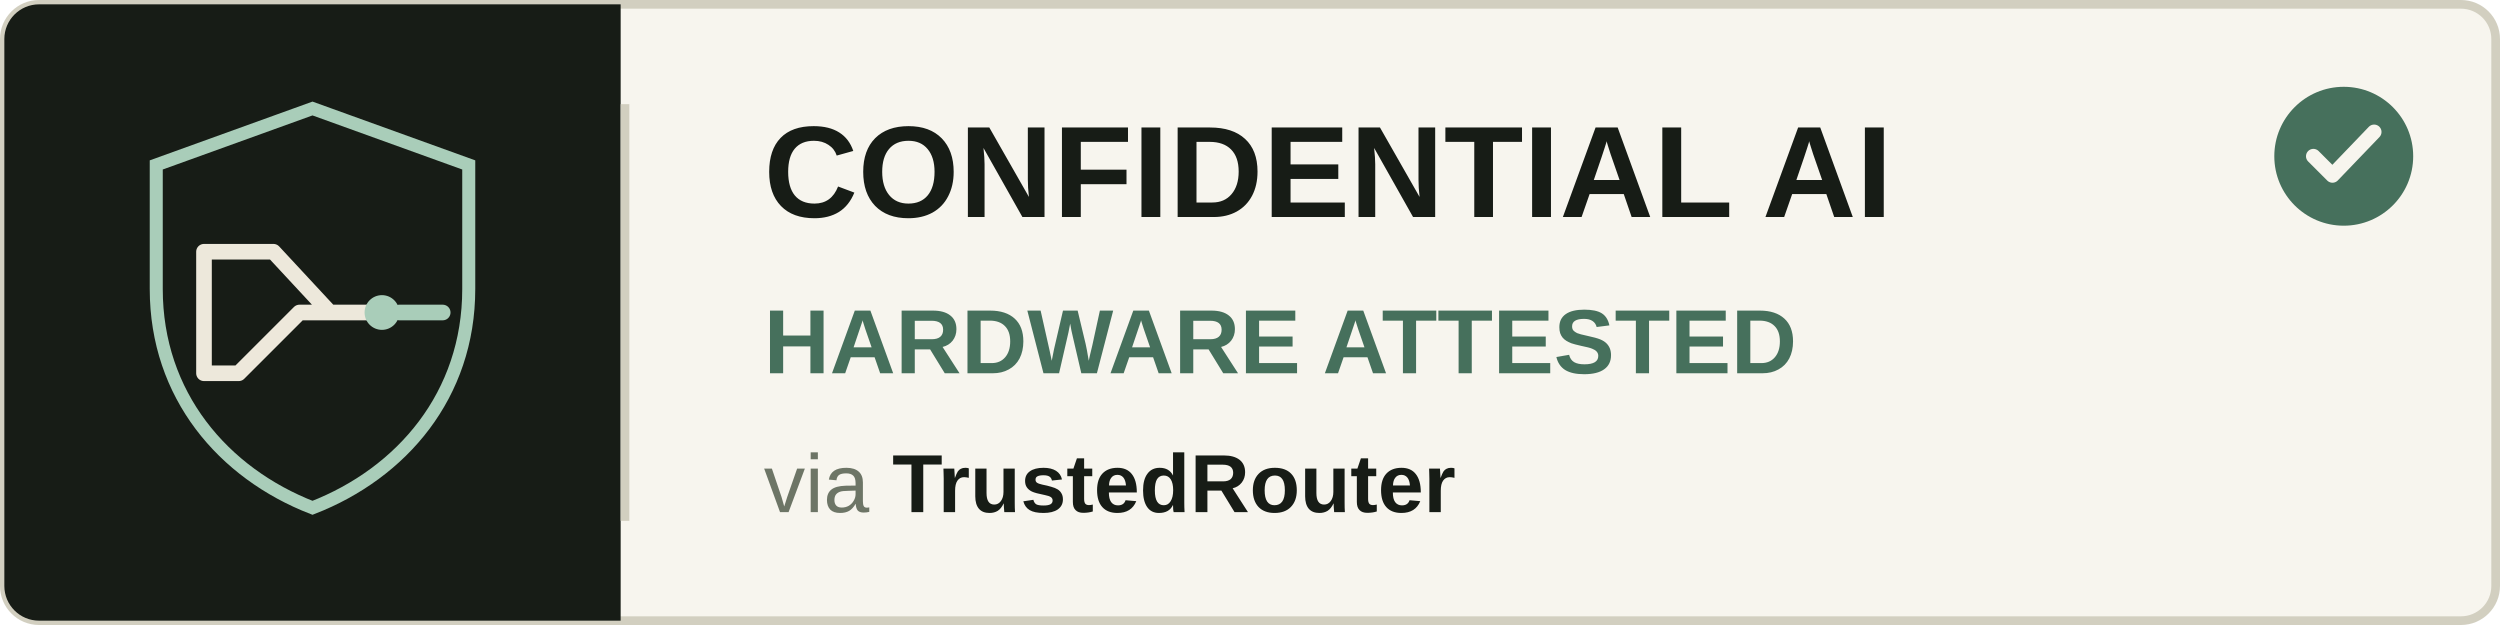
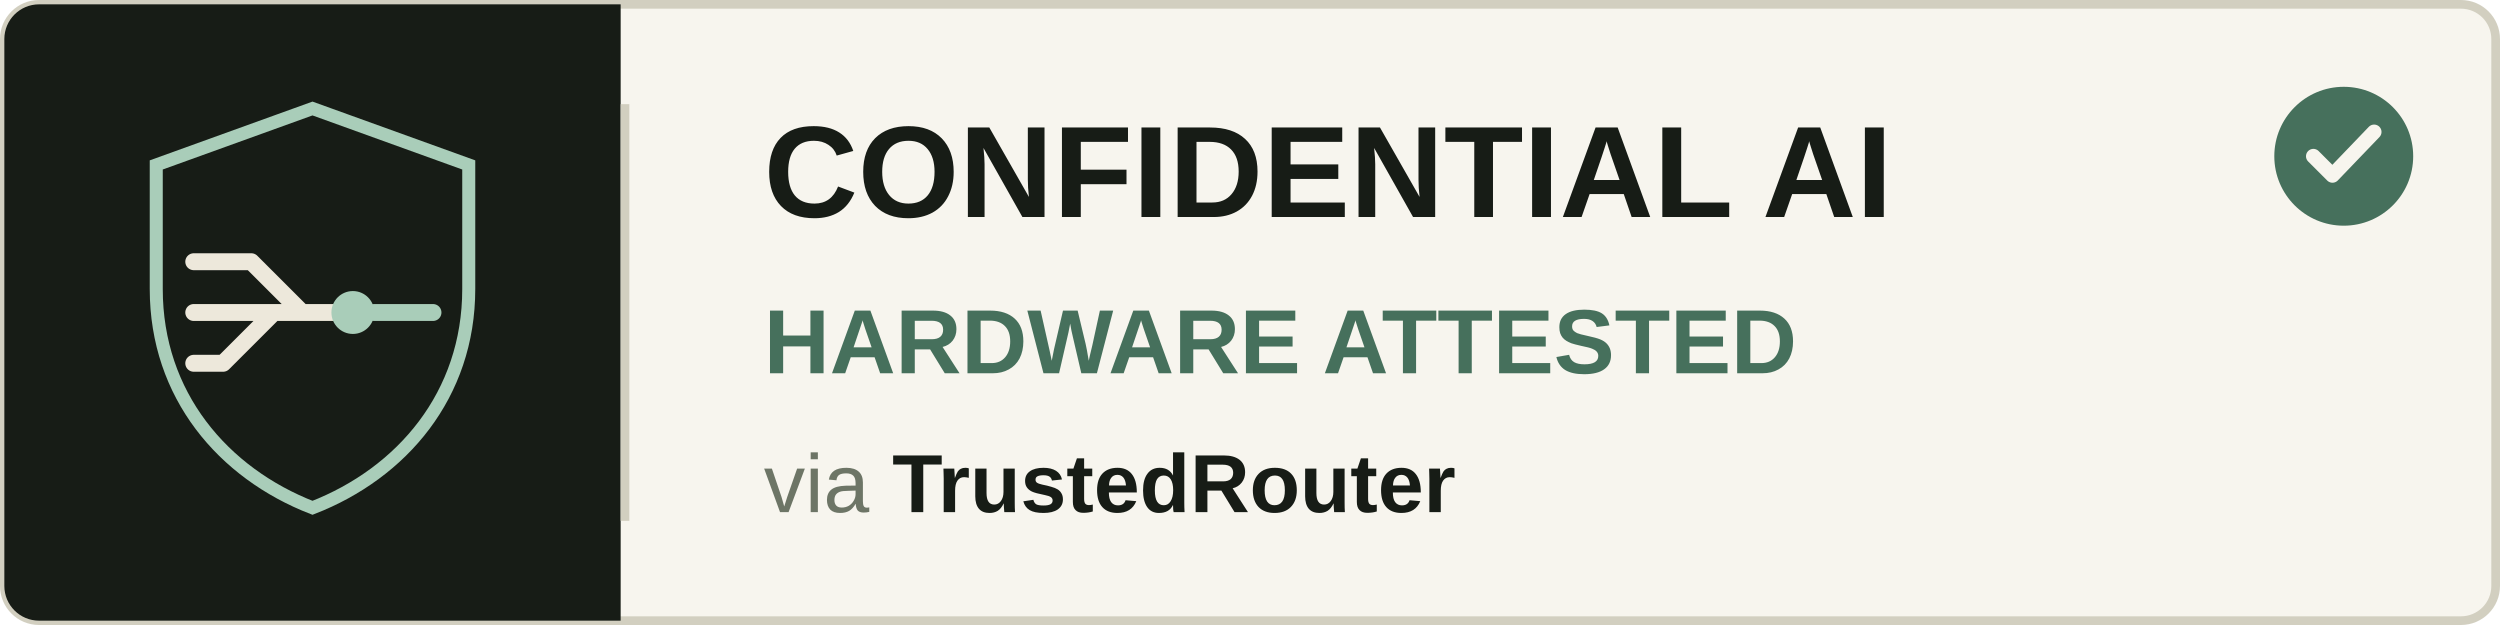
<svg xmlns="http://www.w3.org/2000/svg" width="288" height="72" viewBox="0 0 288 72" role="img" aria-labelledby="title desc">
  <rect x="0.5" y="0.5" width="287" height="71" rx="4" fill="#f7f5ee" stroke="#d2cfc0" />
  <path d="M4.5 0.5h67v71h-67a4 4 0 0 1-4-4v-63a4 4 0 0 1 4-4Z" fill="#171c16" />
  <path d="M36 12.5 54 19v14.3c0 12.2-7.7 21.2-18 25.2-10.3-4-18-13-18-25.2V19l18-6.5Z" fill="none" stroke="#a9cdb9" stroke-width="1.5" />
-   <g fill="none" stroke-linecap="round" stroke-linejoin="round">
-     <path d="M23.5 29h8l6.5 7m-14.5 7h4l7-7m-11-7v14m11-7h9.5" stroke="#ede8db" stroke-width="1.8" />
-     <circle cx="44" cy="36" r="2" fill="#a9cdb9" stroke="none" />
-     <path d="M46 36h5" stroke="#a9cdb9" stroke-width="1.8" />
+   <g transform="translate(20.5 20.4) scale(1.3)" fill="none" stroke-linecap="round" stroke-linejoin="round">
+     <path d="M1.4 7.5H6.5L11 12M1.4 16.5H4L8.5 12M1.4 12H15.5" stroke="#ede8db" stroke-width="1.5" />
+     <circle cx="15.5" cy="12" r="1.9" fill="#a9cdb9" stroke="none" />
+     <path d="M17.4 12H22.6" stroke="#a9cdb9" stroke-width="1.5" />
  </g>
  <line x1="72" y1="12" x2="72" y2="60" stroke="#d2cfc0" />
  <text x="88" y="25" fill="#171c16" font-family="Arial, Helvetica, sans-serif" font-size="15" font-weight="700" letter-spacing="0">CONFIDENTIAL AI</text>
  <text x="88" y="43" fill="#46705c" font-family="Arial, Helvetica, sans-serif" font-size="10.5" font-weight="700" letter-spacing="0">HARDWARE ATTESTED</text>
  <text x="88" y="59" fill="#6d7566" font-family="Arial, Helvetica, sans-serif" font-size="9.5" letter-spacing="0">via <tspan fill="#171c16" font-weight="700">TrustedRouter</tspan>
  </text>
  <circle cx="270" cy="18" r="8" fill="#46705c" />
  <path d="m266.5 18 2.2 2.2 4.8-5" fill="none" stroke="#f7f5ee" stroke-linecap="round" stroke-linejoin="round" stroke-width="1.7" />
</svg>
